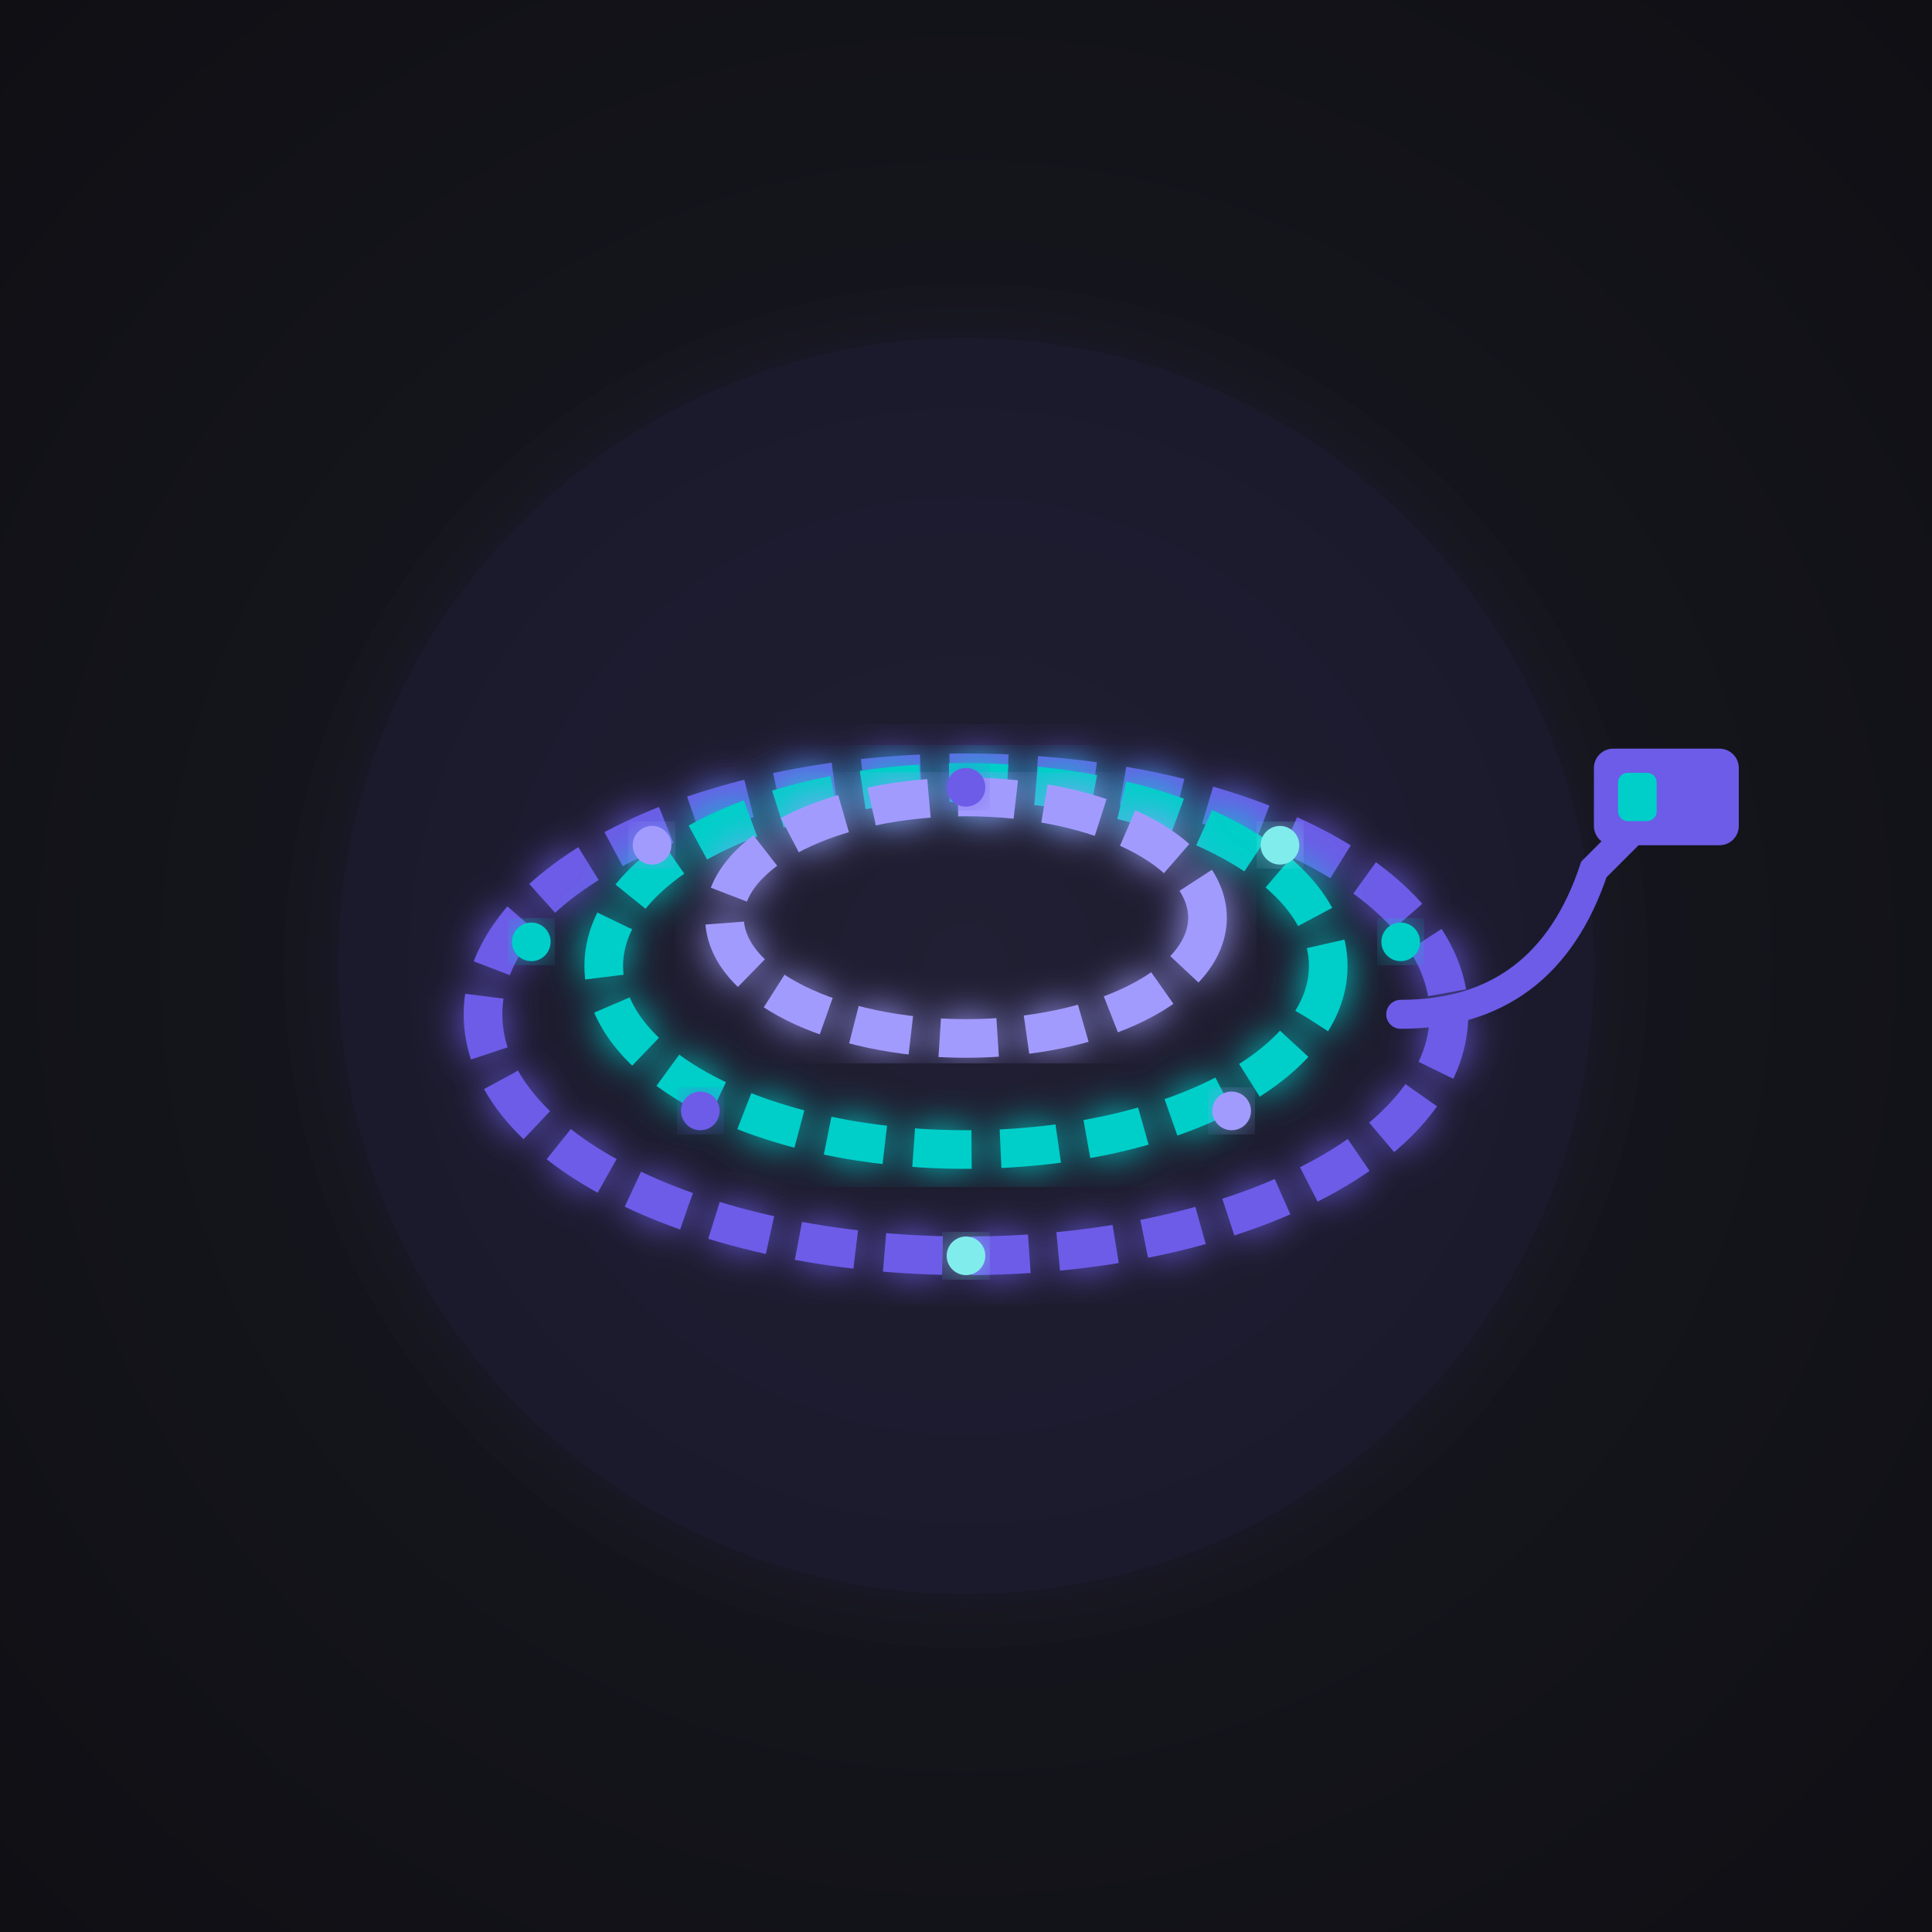
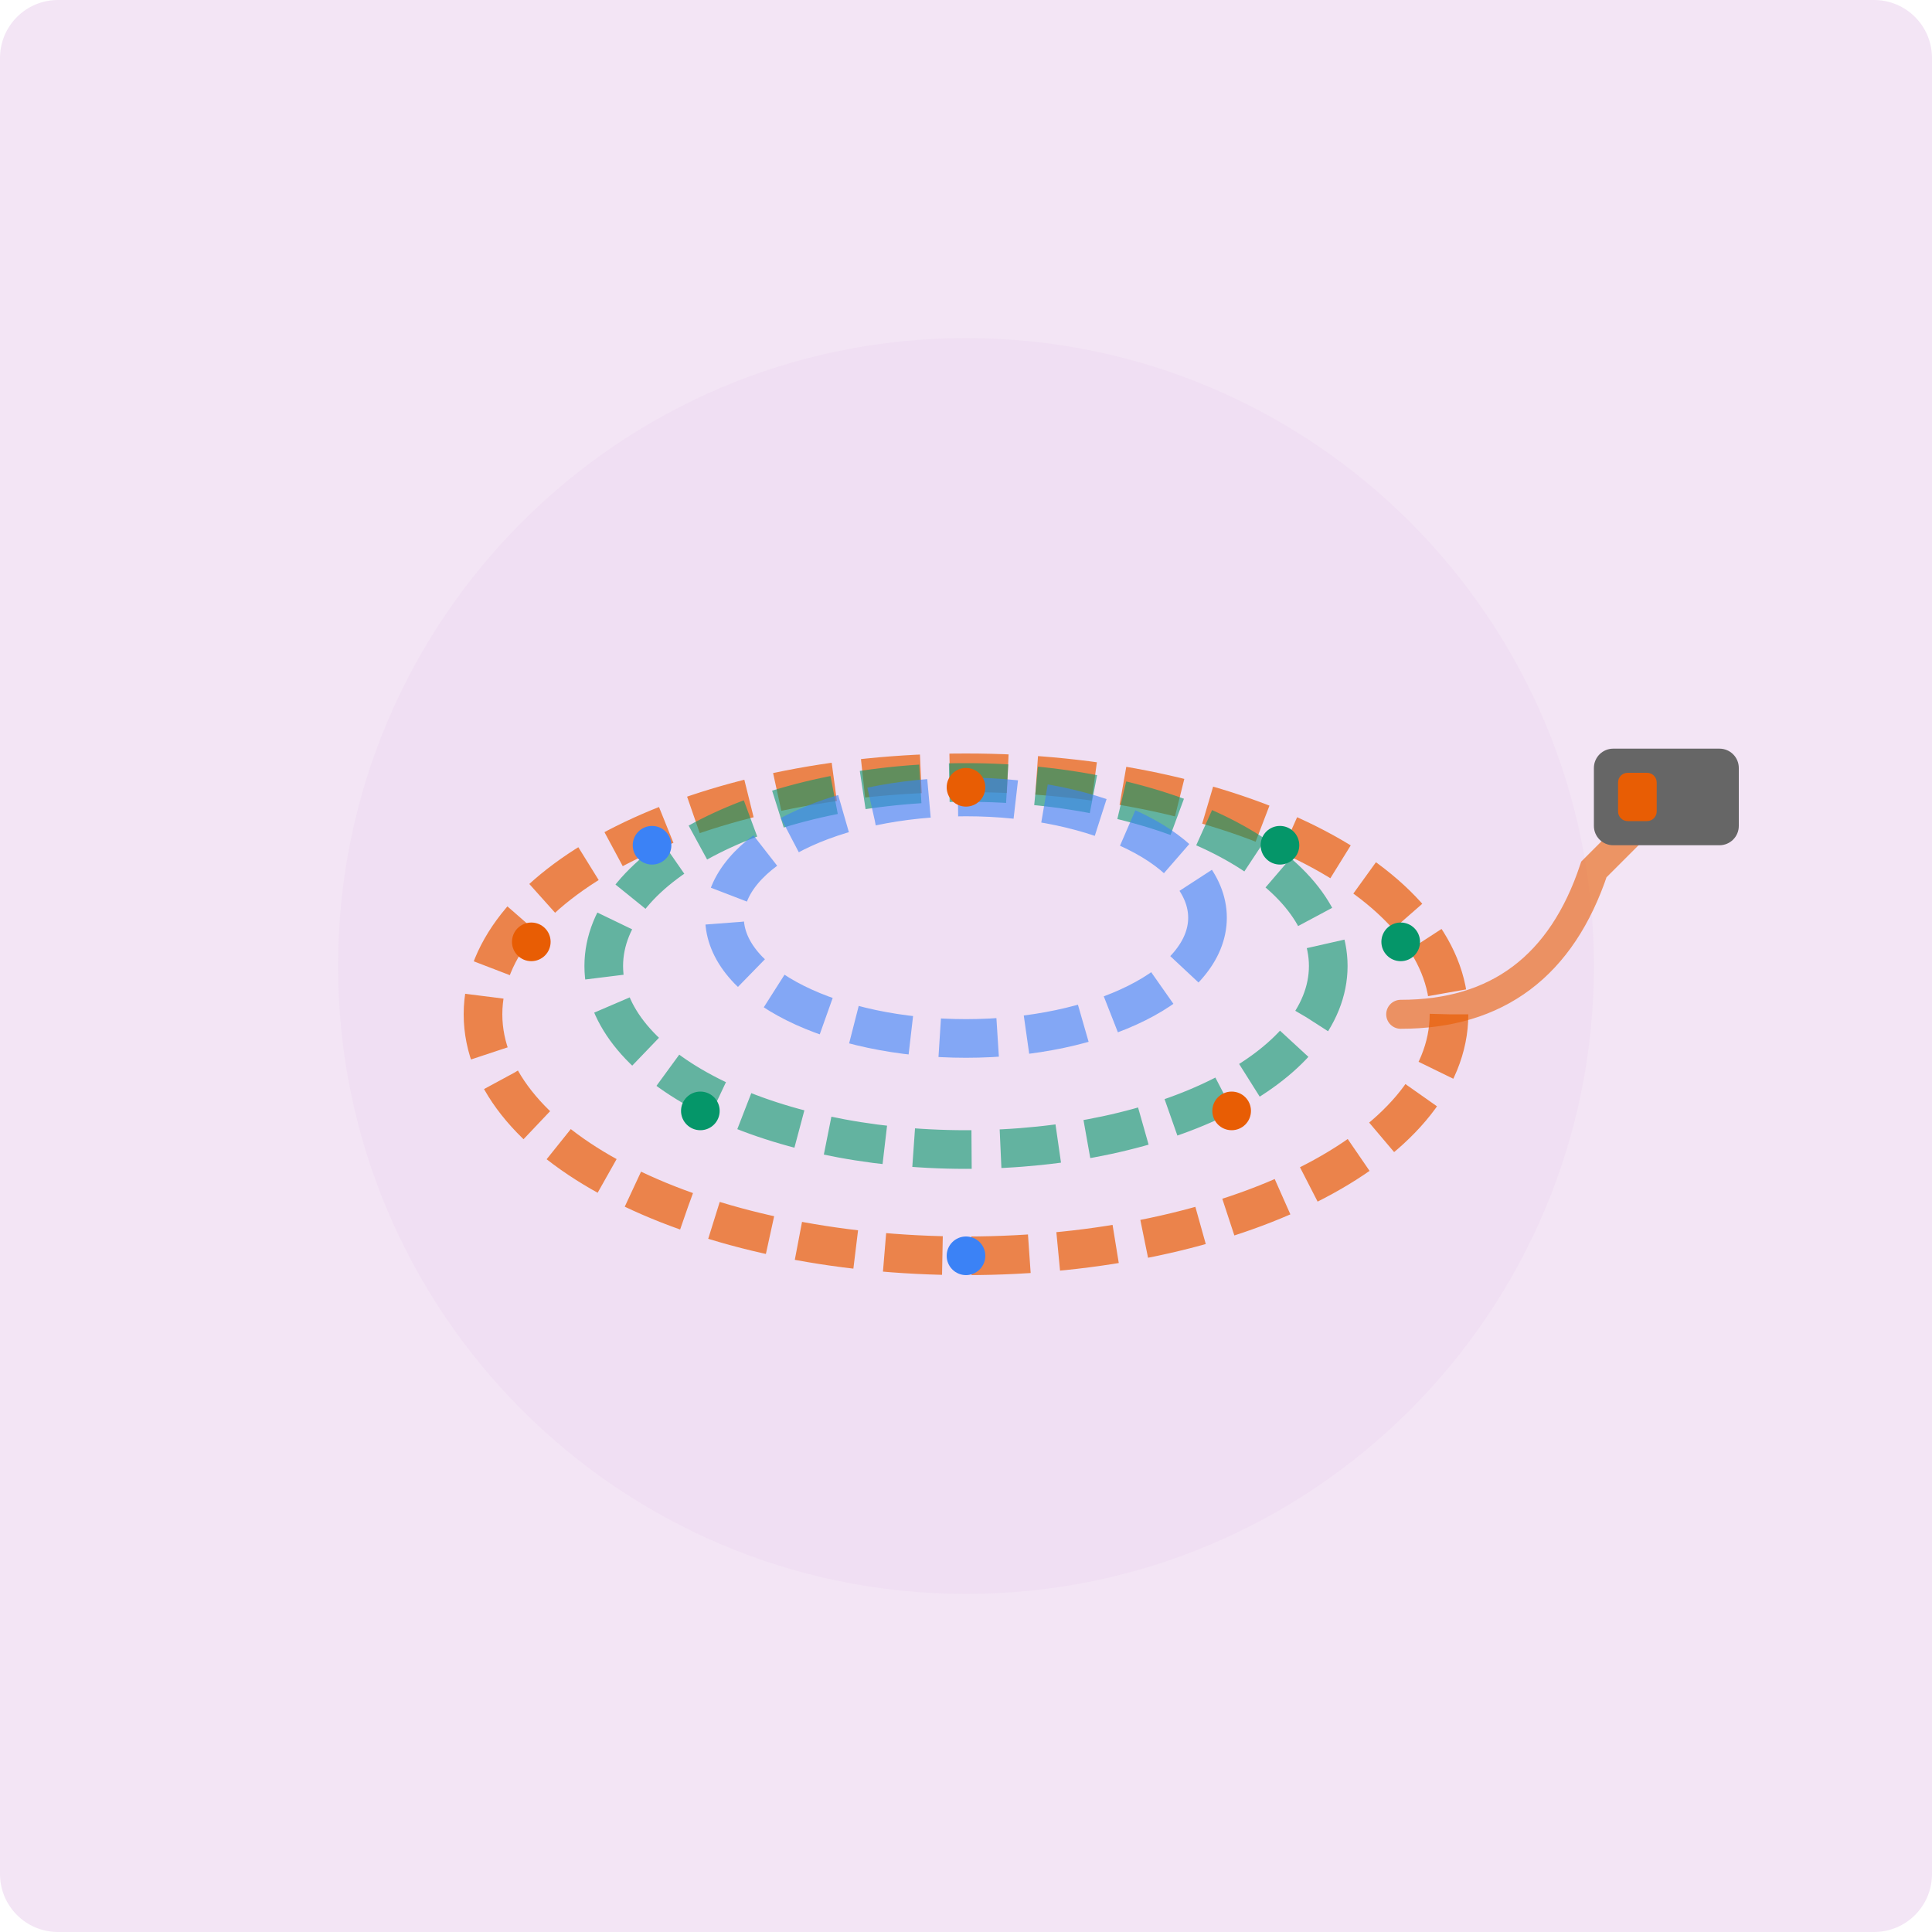
<svg xmlns="http://www.w3.org/2000/svg" viewBox="0 0 400 400" width="400" height="400">
-   <defs>
-     <radialGradient id="bg6" cx="50%" cy="50%" r="70%">
-       <stop offset="0%" stop-color="#1a1a24" />
-       <stop offset="100%" stop-color="#0f0f14" />
-     </radialGradient>
-     <filter id="glow6">
-       <feGaussianBlur stdDeviation="8" result="blur" />
-       <feMerge>
-         <feMergeNode in="blur" />
-         <feMergeNode in="SourceGraphic" />
-       </feMerge>
-     </filter>
-     <filter id="glow6s">
-       <feGaussianBlur stdDeviation="4" result="blur" />
-       <feMerge>
-         <feMergeNode in="blur" />
-         <feMergeNode in="SourceGraphic" />
-       </feMerge>
-     </filter>
-   </defs>
-   <rect width="400" height="400" fill="url(#bg6)" />
-   <ellipse cx="200" cy="200" rx="130" ry="130" fill="#6C5CE7" opacity="0.08" filter="url(#glow6)" />
-   <ellipse cx="200" cy="210" rx="100" ry="50" fill="none" stroke="#6C5CE7" stroke-width="8" stroke-dasharray="12 6" filter="url(#glow6s)" />
-   <ellipse cx="200" cy="200" rx="75" ry="38" fill="none" stroke="#00CEC9" stroke-width="8" stroke-dasharray="12 6" filter="url(#glow6s)" />
-   <ellipse cx="200" cy="190" rx="50" ry="25" fill="none" stroke="#a29bfe" stroke-width="8" stroke-dasharray="12 6" filter="url(#glow6s)" />
-   <circle cx="110" cy="195" r="4" fill="#00CEC9" filter="url(#glow6s)" />
-   <circle cx="145" cy="230" r="4" fill="#6C5CE7" filter="url(#glow6s)" />
-   <circle cx="200" cy="260" r="4" fill="#81ecec" filter="url(#glow6s)" />
-   <circle cx="255" cy="230" r="4" fill="#a29bfe" filter="url(#glow6s)" />
-   <circle cx="290" cy="195" r="4" fill="#00CEC9" filter="url(#glow6s)" />
-   <circle cx="135" cy="175" r="4" fill="#a29bfe" filter="url(#glow6s)" />
-   <circle cx="200" cy="163" r="4" fill="#6C5CE7" filter="url(#glow6s)" />
-   <circle cx="265" cy="175" r="4" fill="#81ecec" filter="url(#glow6s)" />
-   <path d="M290,210 Q320,210 330,180 L340,170" fill="none" stroke="#6C5CE7" stroke-width="6" stroke-linecap="round" />
-   <rect x="330" y="155" width="30" height="20" rx="4" fill="#6C5CE7" />
-   <rect x="335" y="160" width="8" height="10" rx="2" fill="#00CEC9" />
+   <rect width="400" height="400" rx="12" fill="#F3E5F5" />
+   <ellipse cx="200" cy="200" rx="130" ry="130" fill="#CE93D8" opacity="0.08" />
+   <ellipse cx="200" cy="210" rx="100" ry="50" fill="none" stroke="#E85D04" stroke-width="8" stroke-dasharray="12 6" opacity="0.7" />
+   <ellipse cx="200" cy="200" rx="75" ry="38" fill="none" stroke="#059669" stroke-width="8" stroke-dasharray="12 6" opacity="0.6" />
+   <ellipse cx="200" cy="190" rx="50" ry="25" fill="none" stroke="#3B82F6" stroke-width="8" stroke-dasharray="12 6" opacity="0.6" />
+   <circle cx="110" cy="195" r="4" fill="#E85D04" />
+   <circle cx="145" cy="230" r="4" fill="#059669" />
+   <circle cx="200" cy="260" r="4" fill="#3B82F6" />
+   <circle cx="255" cy="230" r="4" fill="#E85D04" />
+   <circle cx="290" cy="195" r="4" fill="#059669" />
+   <circle cx="135" cy="175" r="4" fill="#3B82F6" />
+   <circle cx="200" cy="163" r="4" fill="#E85D04" />
+   <circle cx="265" cy="175" r="4" fill="#059669" />
+   <path d="M290,210 Q320,210 330,180 L340,170" fill="none" stroke="#E85D04" stroke-width="6" stroke-linecap="round" opacity="0.6" />
+   <rect x="330" y="155" width="30" height="20" rx="4" fill="#666" />
+   <rect x="335" y="160" width="8" height="10" rx="2" fill="#E85D04" />
</svg>
